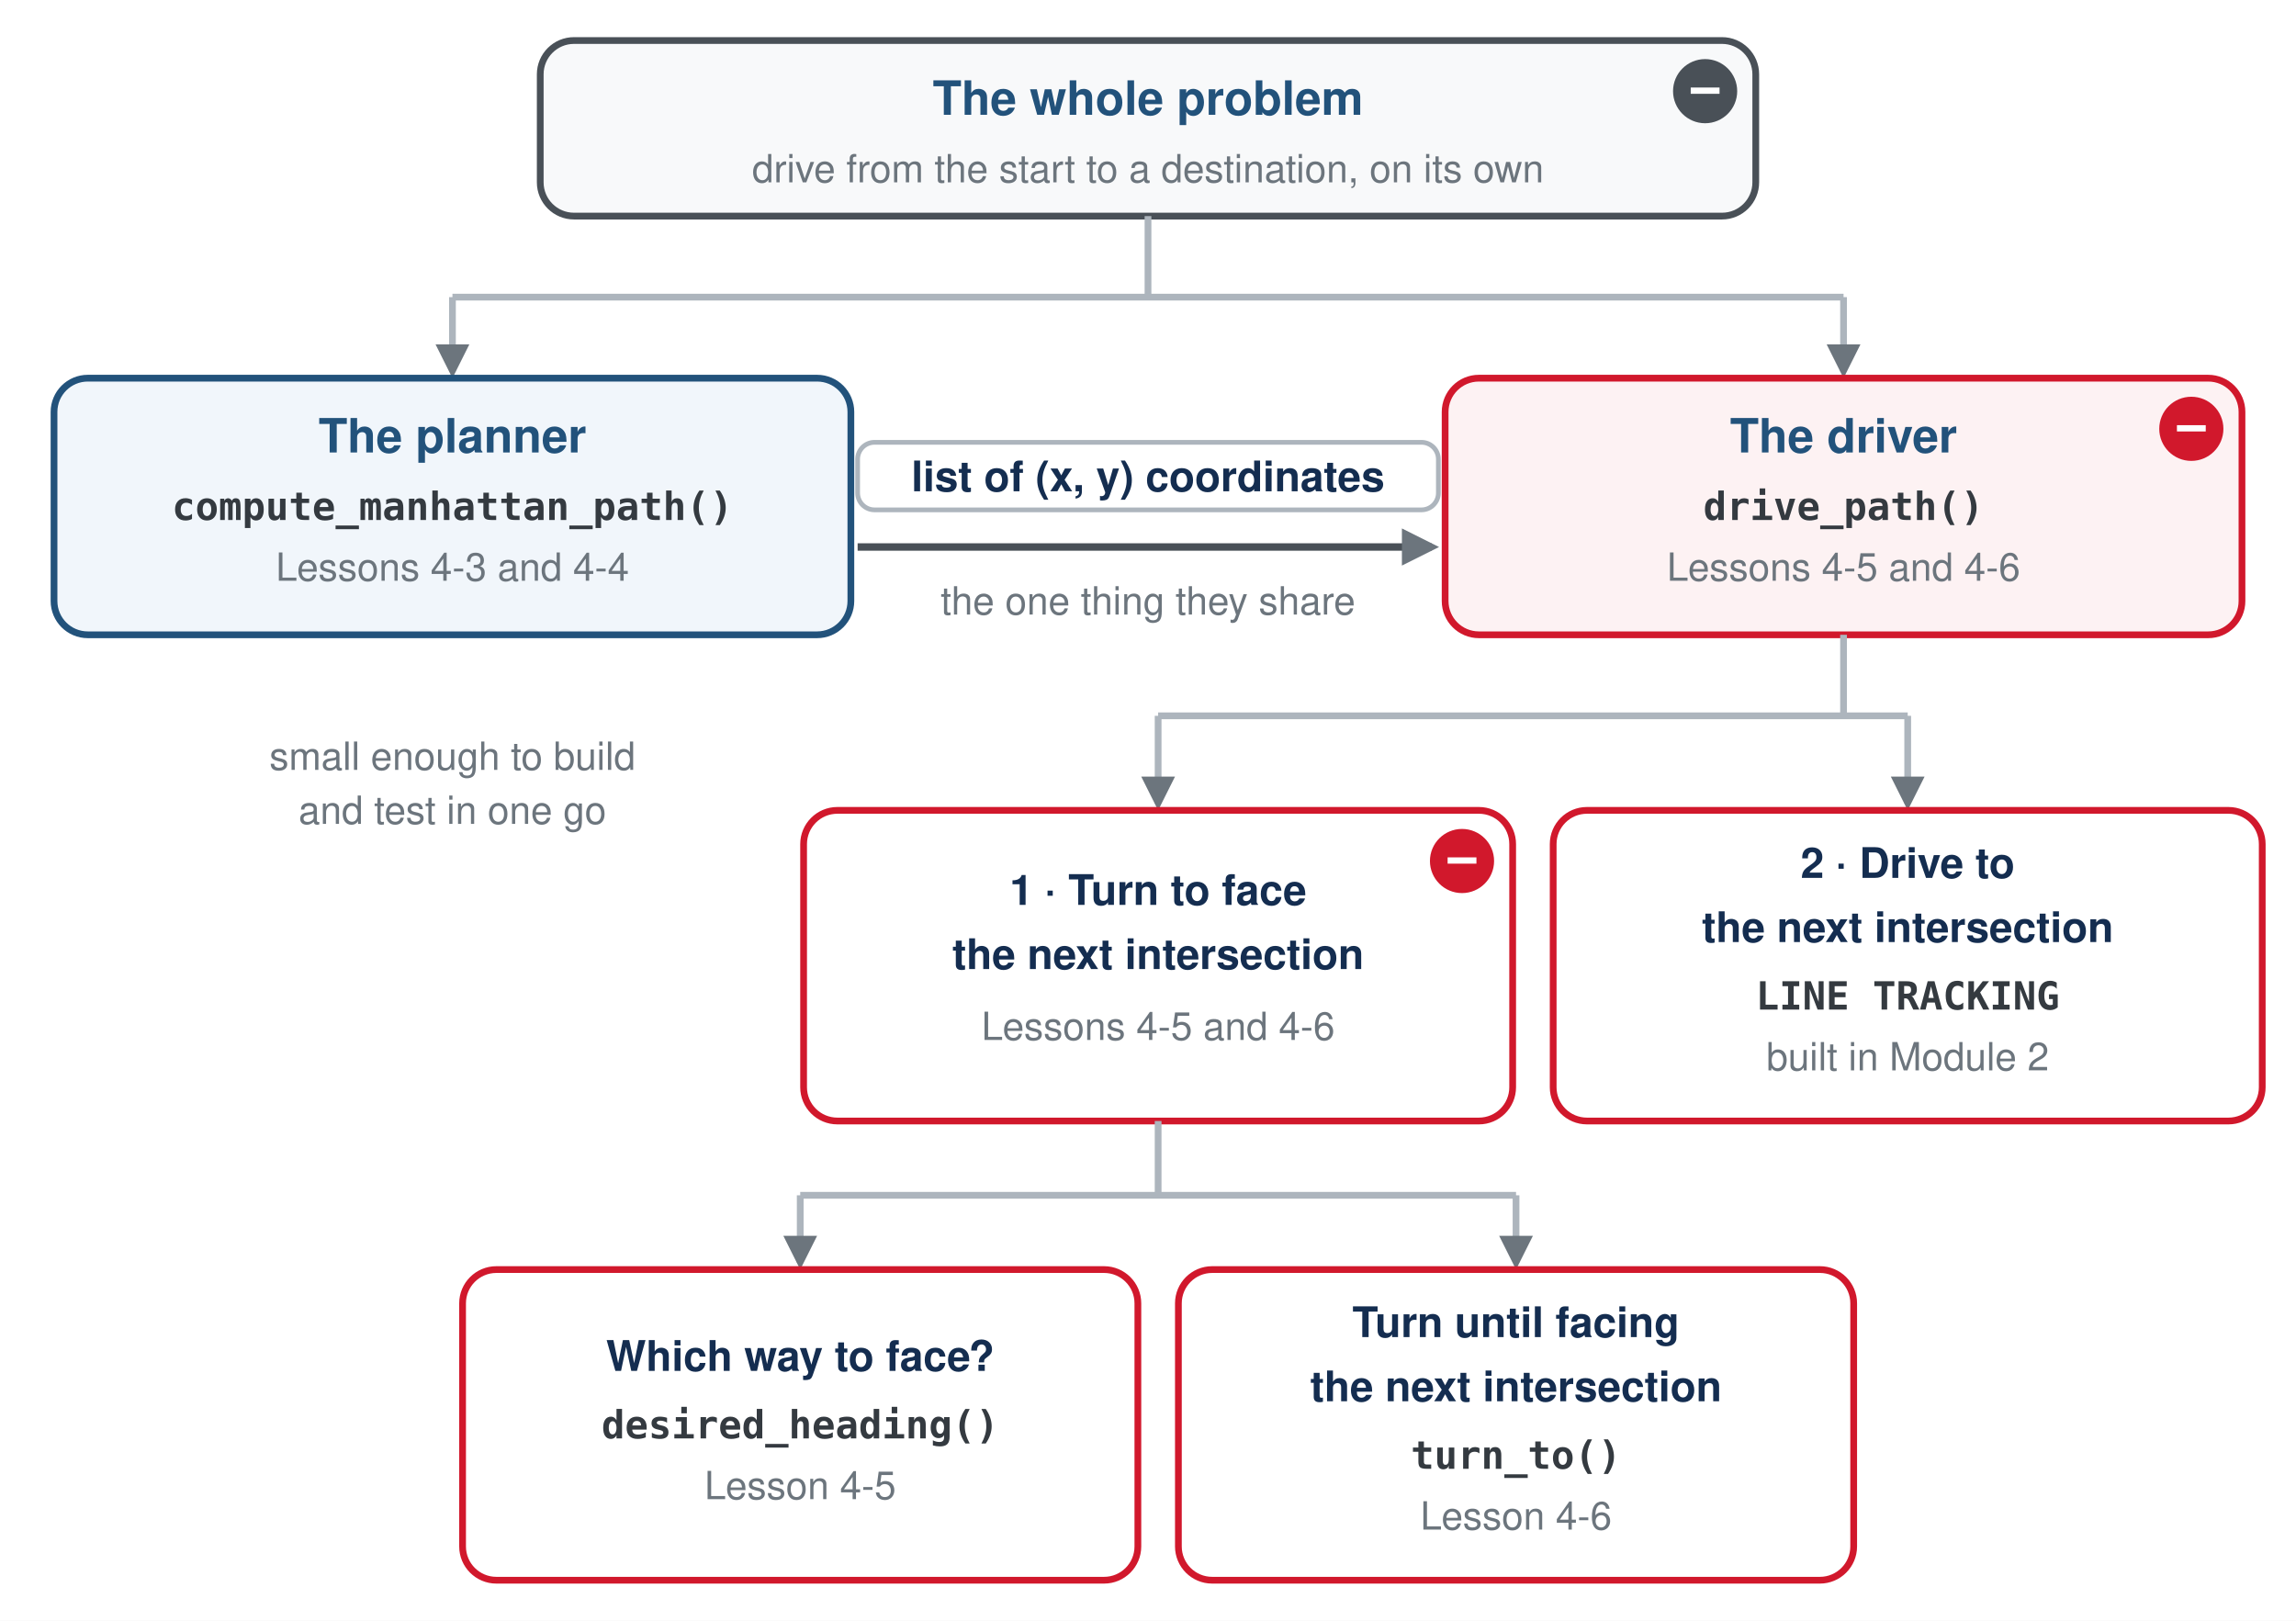
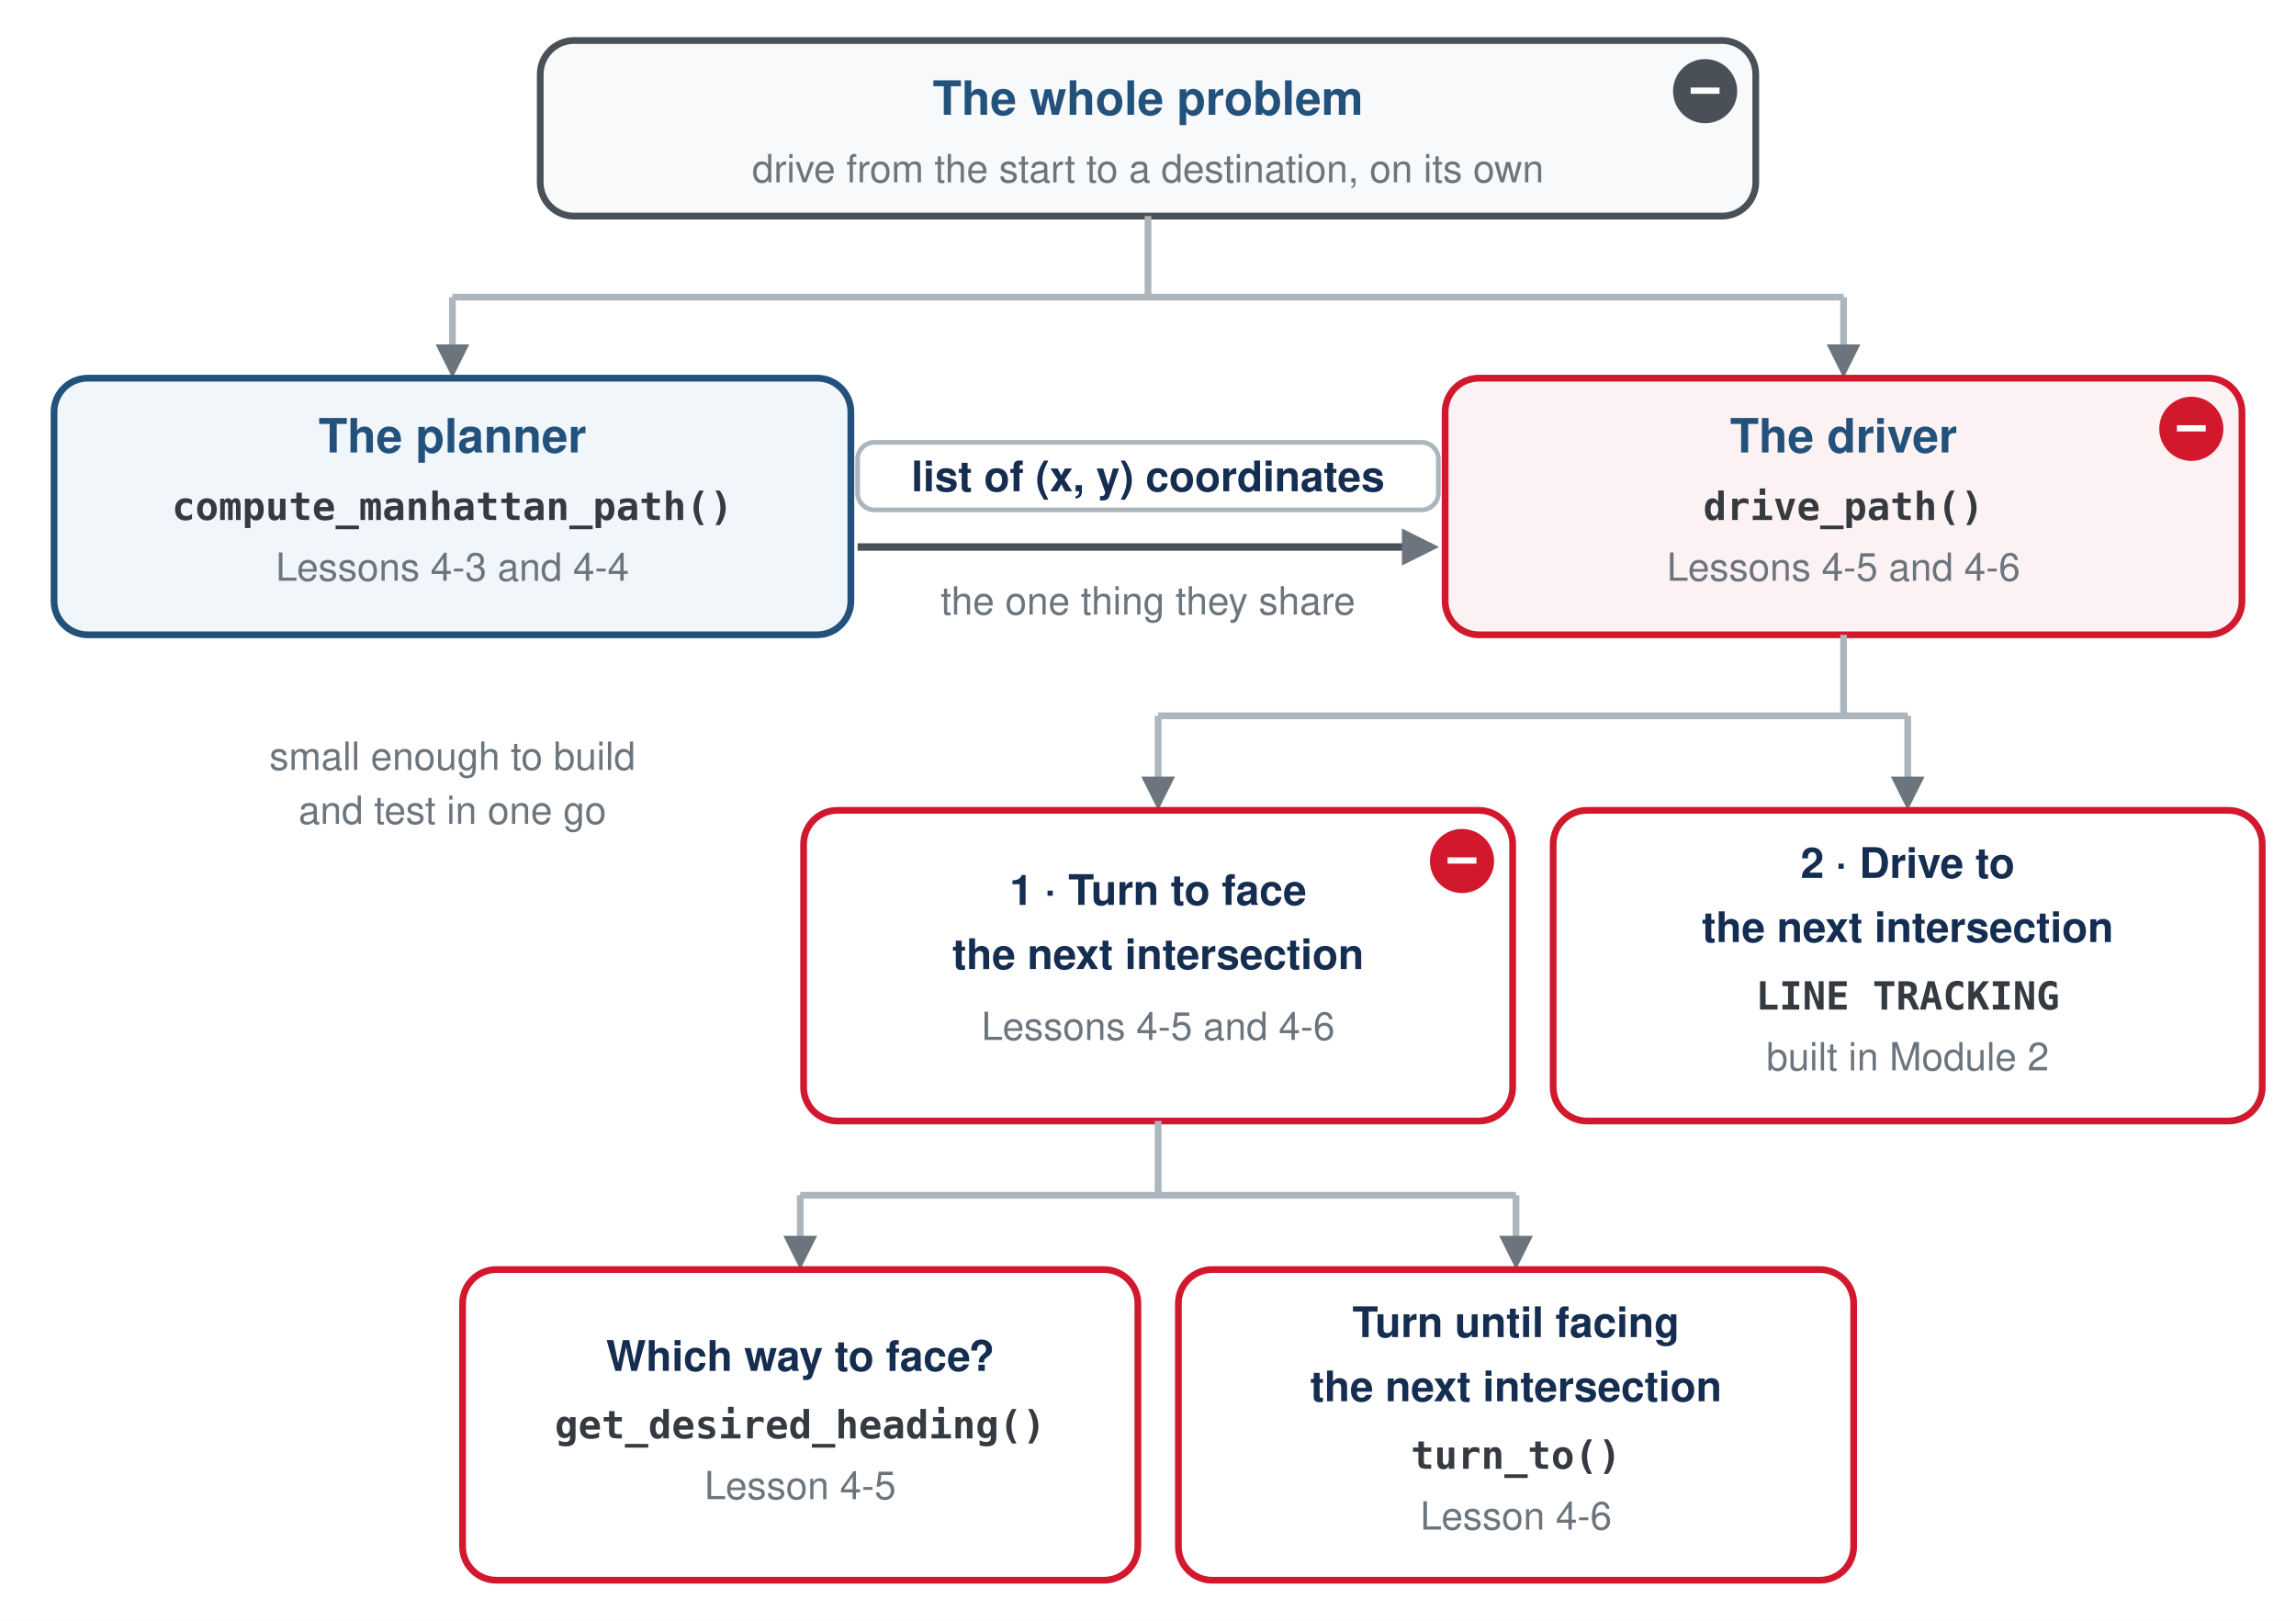
<svg xmlns="http://www.w3.org/2000/svg" viewBox="0 0 680 480" width="680" height="480" role="img" aria-labelledby="fT fD">
  <style>
    .h   { font-family: Montserrat, Helvetica, Arial, sans-serif; font-size: 14px; font-weight: 700; fill: #22527B; }
    .n   { font-family: Montserrat, Helvetica, Arial, sans-serif; font-size: 12.5px; fill: #343A40; }
    .nb  { font-family: Montserrat, Helvetica, Arial, sans-serif; font-size: 12.5px; font-weight: 700; fill: #142D50; }
    .sm  { font-family: Montserrat, Helvetica, Arial, sans-serif; font-size: 11.5px; fill: #6C757D; }
    .ax  { font-family: Montserrat, Helvetica, Arial, sans-serif; font-size: 12px; font-weight: 700; fill: #6C757D; }
    .m   { font-family: ui-monospace, SFMono-Regular, Menlo, Consolas, monospace; font-size: 12.5px; font-weight: 700; fill: #142D50; }
    .ms  { font-family: ui-monospace, SFMono-Regular, Menlo, Consolas, monospace; font-size: 11.5px; font-weight: 600; fill: #343A40; }
  </style>
  <defs>
    <marker id="aB" viewBox="0 0 10 10" refX="8" refY="5" markerWidth="5" markerHeight="5" orient="auto-start-reverse">
      <path d="M0,0 L10,5 L0,10 z" fill="#22527B" />
    </marker>
    <marker id="aW" viewBox="0 0 10 10" refX="7" refY="5" markerWidth="4" markerHeight="4" orient="auto">
      <path d="M0,0 L10,5 L0,10 z" fill="#FFFFFF" />
    </marker>
    <marker id="aG" viewBox="0 0 10 10" refX="8" refY="5" markerWidth="5" markerHeight="5" orient="auto-start-reverse">
      <path d="M0,0 L10,5 L0,10 z" fill="#6C757D" />
    </marker>
    <marker id="aR" viewBox="0 0 10 10" refX="8" refY="5" markerWidth="5" markerHeight="5" orient="auto-start-reverse">
      <path d="M0,0 L10,5 L0,10 z" fill="#D1182C" />
    </marker>
    <marker id="aGr" viewBox="0 0 10 10" refX="8" refY="5" markerWidth="5" markerHeight="5" orient="auto-start-reverse">
      <path d="M0,0 L10,5 L0,10 z" fill="#2E7D32" />
    </marker>
    <marker id="pcArr" viewBox="0 0 10 10" refX="8" refY="5" markerWidth="7" markerHeight="7" orient="auto-start-reverse">
      <path d="M0,0 L10,5 L0,10 z" fill="#6C757D" />
    </marker>
    <marker id="pcDim" viewBox="0 0 10 10" refX="5" refY="5" markerWidth="8" markerHeight="8" orient="auto-start-reverse">
      <path d="M0,1 L5,5 L0,9" fill="none" stroke="#142D50" stroke-width="1.6" />
    </marker>
    <g id="pcXRP" stroke-linejoin="round">
      <rect x="-59" y="-80" width="8" height="40" fill="#C3C8CD" stroke="#5F666D" stroke-width="1.3" />
      <rect x="51" y="-80" width="8" height="40" fill="#C3C8CD" stroke="#5F666D" stroke-width="1.3" />
      <rect x="-59" y="-46" width="118" height="75" rx="8" fill="#D3D7DB" fill-opacity="0.92" stroke="#5F666D" stroke-width="1.5" />
      <rect x="-50" y="-38" width="100" height="58" rx="4" fill="#E9ECEF" fill-opacity="0.85" stroke="#9AA1A8" stroke-width="0.8" />
      <circle cx="-49" cy="-79" r="10" fill="#C3C8CD" stroke="#5F666D" stroke-width="1.3" />
      <circle cx="49" cy="-79" r="10" fill="#C3C8CD" stroke="#5F666D" stroke-width="1.3" />
      <circle cx="-49" cy="-79" r="4.5" fill="#F1EBDD" stroke="#8A7E62" stroke-width="0.8" />
      <circle cx="49" cy="-79" r="4.5" fill="#F1EBDD" stroke="#8A7E62" stroke-width="0.8" />
      <rect x="-56" y="-21" width="11" height="42" rx="3.5" fill="#2B2B2B" />
      <rect x="45" y="-21" width="11" height="42" rx="3.5" fill="#2B2B2B" />
      <line x1="-50.5" y1="-17" x2="-50.5" y2="17" stroke="#6C757D" stroke-width="1" />
      <line x1="50.5" y1="-17" x2="50.5" y2="17" stroke="#6C757D" stroke-width="1" />
      <rect x="-40" y="-30" width="6" height="12" rx="2" fill="#F05A28" />
      <rect x="34" y="-30" width="6" height="12" rx="2" fill="#F05A28" />
      <rect x="-24" y="-42" width="48" height="37" rx="2" fill="#D1182C" />
      <rect x="-6" y="-41" width="12" height="35" rx="1" fill="#2B2B2B" />
      <rect x="-26" y="22" width="15" height="13" rx="1.5" fill="#2B2B2B" />
      <rect x="-34" y="24" width="8" height="26" rx="2" fill="#AEB4BA" stroke="#5F666D" stroke-width="1" />
      <rect x="-16" y="-58" width="32" height="13" rx="2" fill="#AEB4BA" stroke="#5F666D" stroke-width="1" />
      <rect x="-18" y="-65" width="36" height="8" rx="1.5" fill="#B5172A" />
      <circle cx="-8" cy="-68" r="5.5" fill="#E4E7EA" stroke="#868E96" stroke-width="1" />
      <circle cx="8" cy="-68" r="5.5" fill="#E4E7EA" stroke="#868E96" stroke-width="1" />
      <circle cx="-6.5" cy="-60" r="4" fill="#FFD43B" stroke="#142D50" stroke-width="1.4" />
      <circle cx="6.5" cy="-60" r="4" fill="#FFD43B" stroke="#142D50" stroke-width="1.4" />
      <circle cx="0" cy="0" r="5" fill="#FFFFFF" stroke="#142D50" stroke-width="1.8" />
      <circle cx="0" cy="0" r="1.8" fill="#142D50" />
    </g>
    <g id="pcGhost" fill="none" stroke="#343A40" stroke-width="1.4" stroke-dasharray="4 3">
      <path d="M -51 -46 V -72 M 51 -46 V -72 M -59 -36 V -79 M 59 -36 V -79 M -59 -46 H 59" />
      <circle cx="-49" cy="-79" r="10" />
      <circle cx="49" cy="-79" r="10" />
      <rect x="-18" y="-65" width="36" height="8" rx="1.5" />
      <circle cx="-6.5" cy="-60" r="4.5" fill="#FFFFFF" stroke="#D1182C" stroke-width="2.4" stroke-dasharray="none" />
      <circle cx="6.5" cy="-60" r="4.5" fill="#FFFFFF" stroke="#D1182C" stroke-width="2.4" stroke-dasharray="none" />
    </g>
  </defs>
  <rect width="680" height="480" fill="#FFFFFF" />
  <style>
    [data-parent] { transition: opacity .3s ease; }
    .hid { opacity: 0; visibility: hidden; }
    [data-expand] { cursor: pointer; }
    [data-expand]:hover rect.bx, [data-expand]:focus rect.bx { stroke-width: 3.5; }
    [data-expand]:focus { outline: none; }
    .ind-minus { display: none; }
    .open .ind-minus { display: inline; }
    .open .ind-plus { display: none; }
  </style>
  <g data-node="whole" data-expand="1" class="open" aria-label="The whole problem: show its parts">
    <rect class="bx" x="160" y="12" width="360" height="52" rx="10" fill="#F8F9FA" stroke="#495057" stroke-width="2" />
    <text class="h" x="340.0" y="34.0" text-anchor="middle">The whole problem</text>
    <text class="sm" x="340.0" y="54.0" text-anchor="middle">drive from the start to a destination, on its own</text>
    <circle cx="505" cy="27" r="9.5" fill="#495057" />
    <text class="ind-plus" x="505" y="32.5" text-anchor="middle" font-family="Arial" font-size="17" font-weight="700" fill="#FFFFFF">+</text>
    <text class="ind-minus" x="505" y="32.5" text-anchor="middle" font-family="Arial" font-size="17" font-weight="700" fill="#FFFFFF">−</text>
  </g>
  <g data-parent="whole">
    <line x1="340" y1="64" x2="340" y2="88" stroke="#ADB5BD" stroke-width="2" />
    <line x1="134.0" y1="88" x2="546.0" y2="88" stroke="#ADB5BD" stroke-width="2" />
    <line x1="134.0" y1="88" x2="134.0" y2="110" stroke="#ADB5BD" stroke-width="2" marker-end="url(#aG)" />
    <line x1="546.0" y1="88" x2="546.0" y2="110" stroke="#ADB5BD" stroke-width="2" marker-end="url(#aG)" />
  </g>
  <g data-parent="whole">
    <rect class="bx" x="16" y="112" width="236" height="76" rx="10" fill="#F1F6FB" stroke="#22527B" stroke-width="2" />
    <text class="h" x="134.0" y="134.0" text-anchor="middle">The planner</text>
    <text class="ms" x="134.0" y="154.0" text-anchor="middle">compute_manhattan_path()</text>
    <text class="sm" x="134.0" y="172.0" text-anchor="middle">Lessons 4-3 and 4-4</text>
  </g>
  <g data-parent="whole" data-node="driver" data-expand="1" class="open" aria-label="The driver: show its parts">
    <rect class="bx" x="428" y="112" width="236" height="76" rx="10" fill="#FDF2F3" stroke="#D1182C" stroke-width="2" />
    <text class="h" x="546.0" y="134.0" text-anchor="middle">The driver</text>
    <text class="ms" x="546.0" y="154.0" text-anchor="middle">drive_path()</text>
    <text class="sm" x="546.0" y="172.0" text-anchor="middle">Lessons 4-5 and 4-6</text>
    <circle cx="649" cy="127" r="9.5" fill="#D1182C" />
    <text class="ind-plus" x="649" y="132.5" text-anchor="middle" font-family="Arial" font-size="17" font-weight="700" fill="#FFFFFF">+</text>
    <text class="ind-minus" x="649" y="132.5" text-anchor="middle" font-family="Arial" font-size="17" font-weight="700" fill="#FFFFFF">−</text>
  </g>
  <g data-parent="whole">
    <line x1="254" y1="162" x2="424" y2="162" stroke="#495057" stroke-width="2.2" marker-end="url(#aG)" />
    <rect x="254.0" y="131" width="172" height="20" rx="5" fill="#FFFFFF" stroke="#ADB5BD" stroke-width="1.4" />
    <text class="nb" x="340" y="145.5" text-anchor="middle">list of (x, y) coordinates</text>
    <text class="sm" x="340" y="182" text-anchor="middle">the one thing they share</text>
    <text class="sm" x="134.0" y="228" text-anchor="middle">small enough to build</text>
    <text class="sm" x="134.0" y="244" text-anchor="middle">and test in one go</text>
  </g>
  <g data-parent="driver">
    <line x1="546.0" y1="188" x2="546.0" y2="212" stroke="#ADB5BD" stroke-width="2" />
    <line x1="343.0" y1="212" x2="565.0" y2="212" stroke="#ADB5BD" stroke-width="2" />
    <line x1="343.0" y1="212" x2="343.0" y2="238" stroke="#ADB5BD" stroke-width="2" marker-end="url(#aG)" />
    <line x1="565.0" y1="212" x2="565.0" y2="238" stroke="#ADB5BD" stroke-width="2" marker-end="url(#aG)" />
  </g>
  <g data-parent="driver" data-node="turn" data-expand="1" class="open" aria-label="1 · Turn to face the next intersection: show its parts">
    <rect class="bx" x="238" y="240" width="210" height="92" rx="10" fill="#FFFFFF" stroke="#D1182C" stroke-width="2" />
    <text class="nb" x="343.0" y="268.0" text-anchor="middle">1 · Turn to face</text>
    <text class="nb" x="343.0" y="287.0" text-anchor="middle">the next intersection</text>
    <text class="sm" x="343.0" y="308.0" text-anchor="middle">Lessons 4-5 and 4-6</text>
    <circle cx="433" cy="255" r="9.5" fill="#D1182C" />
    <text class="ind-plus" x="433" y="260.5" text-anchor="middle" font-family="Arial" font-size="17" font-weight="700" fill="#FFFFFF">+</text>
    <text class="ind-minus" x="433" y="260.5" text-anchor="middle" font-family="Arial" font-size="17" font-weight="700" fill="#FFFFFF">−</text>
  </g>
  <g data-parent="driver">
    <rect class="bx" x="460" y="240" width="210" height="92" rx="10" fill="#FFFFFF" stroke="#D1182C" stroke-width="2" />
    <text class="nb" x="565.0" y="260.0" text-anchor="middle">2 · Drive to</text>
    <text class="nb" x="565.0" y="279.0" text-anchor="middle">the next intersection</text>
    <text class="ms" x="565.0" y="299.0" text-anchor="middle">LINE TRACKING</text>
    <text class="sm" x="565.0" y="317.0" text-anchor="middle">built in Module 2</text>
  </g>
  <g data-parent="turn">
    <line x1="343.0" y1="332" x2="343.0" y2="354" stroke="#ADB5BD" stroke-width="2" />
    <line x1="237.0" y1="354" x2="449.0" y2="354" stroke="#ADB5BD" stroke-width="2" />
    <line x1="237.0" y1="354" x2="237.0" y2="374" stroke="#ADB5BD" stroke-width="2" marker-end="url(#aG)" />
    <line x1="449.0" y1="354" x2="449.0" y2="374" stroke="#ADB5BD" stroke-width="2" marker-end="url(#aG)" />
  </g>
  <g data-parent="turn">
    <rect class="bx" x="137.0" y="376" width="200" height="92" rx="10" fill="#FFFFFF" stroke="#D1182C" stroke-width="2" />
    <text class="nb" x="237.0" y="406.0" text-anchor="middle">Which way to face?</text>
-     <text class="ms" x="237.0" y="426.0" text-anchor="middle">desired_heading()</text>
+     <text class="ms" x="237.0" y="426.0" text-anchor="middle">get_desired_heading()</text>
    <text class="sm" x="237.0" y="444.0" text-anchor="middle">Lesson 4-5</text>
  </g>
  <g data-parent="turn">
    <rect class="bx" x="349.0" y="376" width="200" height="92" rx="10" fill="#FFFFFF" stroke="#D1182C" stroke-width="2" />
    <text class="nb" x="449.0" y="396.0" text-anchor="middle">Turn until facing</text>
    <text class="nb" x="449.0" y="415.0" text-anchor="middle">the next intersection</text>
    <text class="ms" x="449.0" y="435.0" text-anchor="middle">turn_to()</text>
    <text class="sm" x="449.0" y="453.0" text-anchor="middle">Lesson 4-6</text>
  </g>
</svg>
